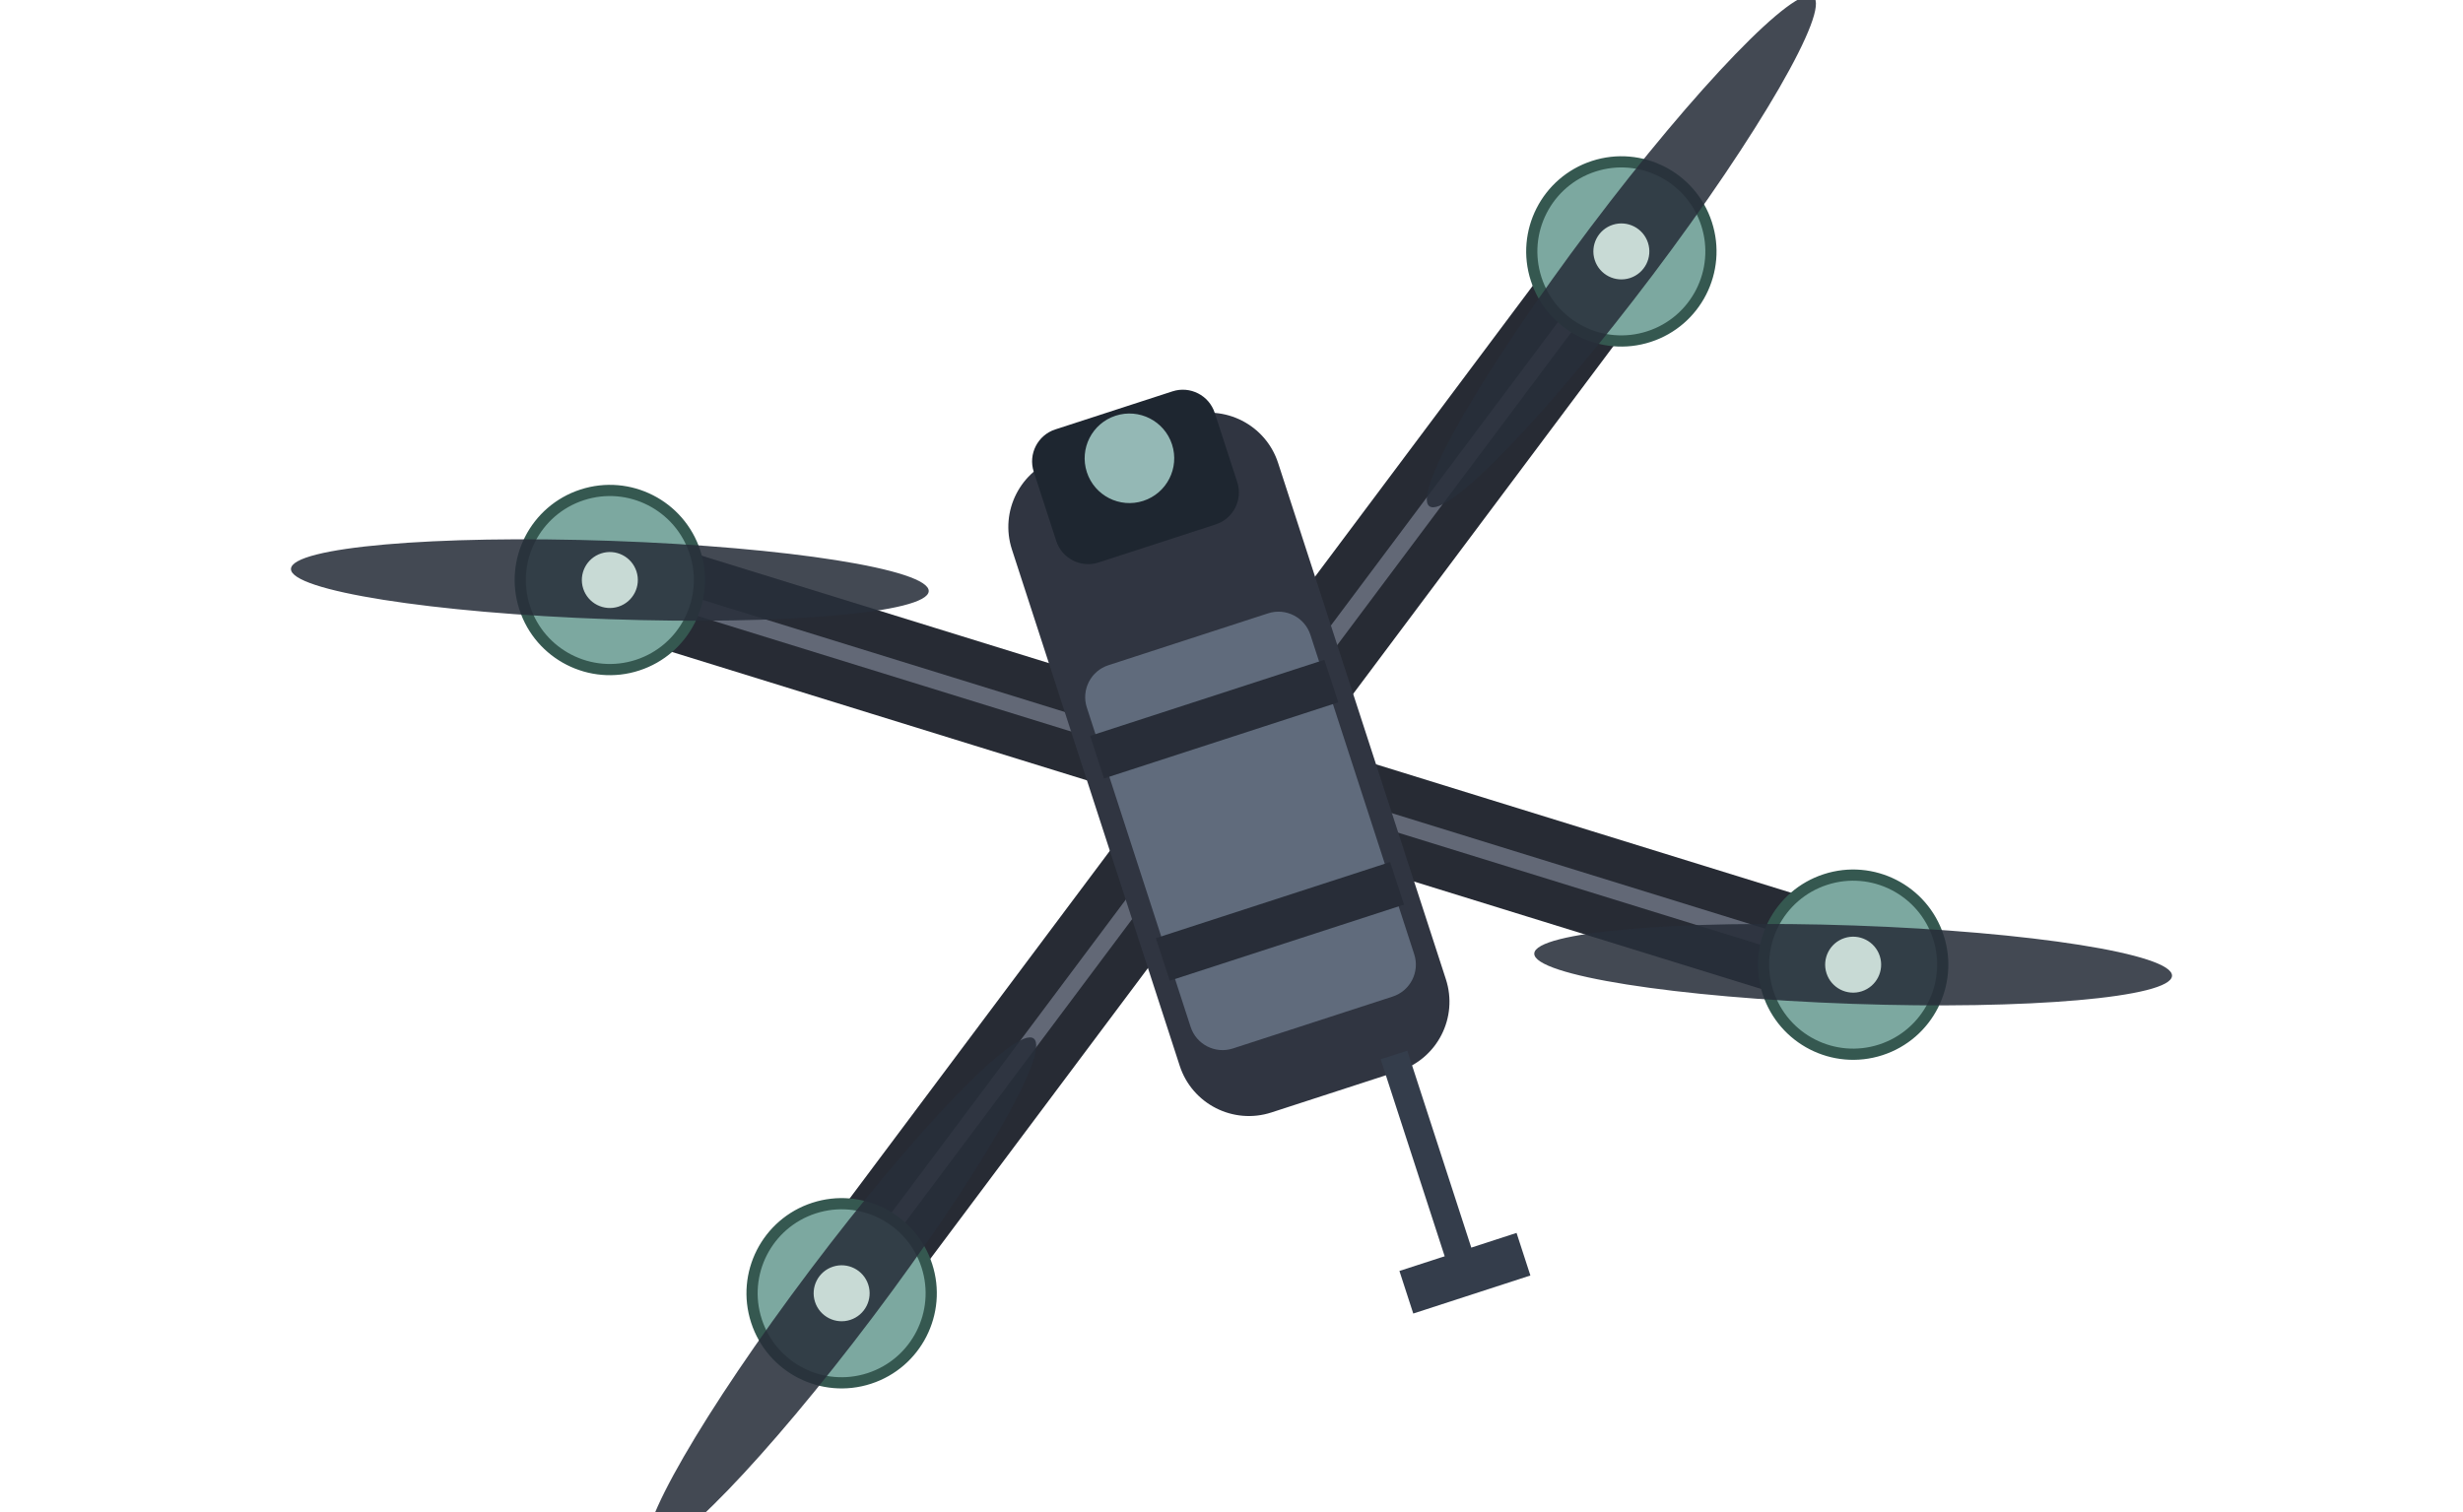
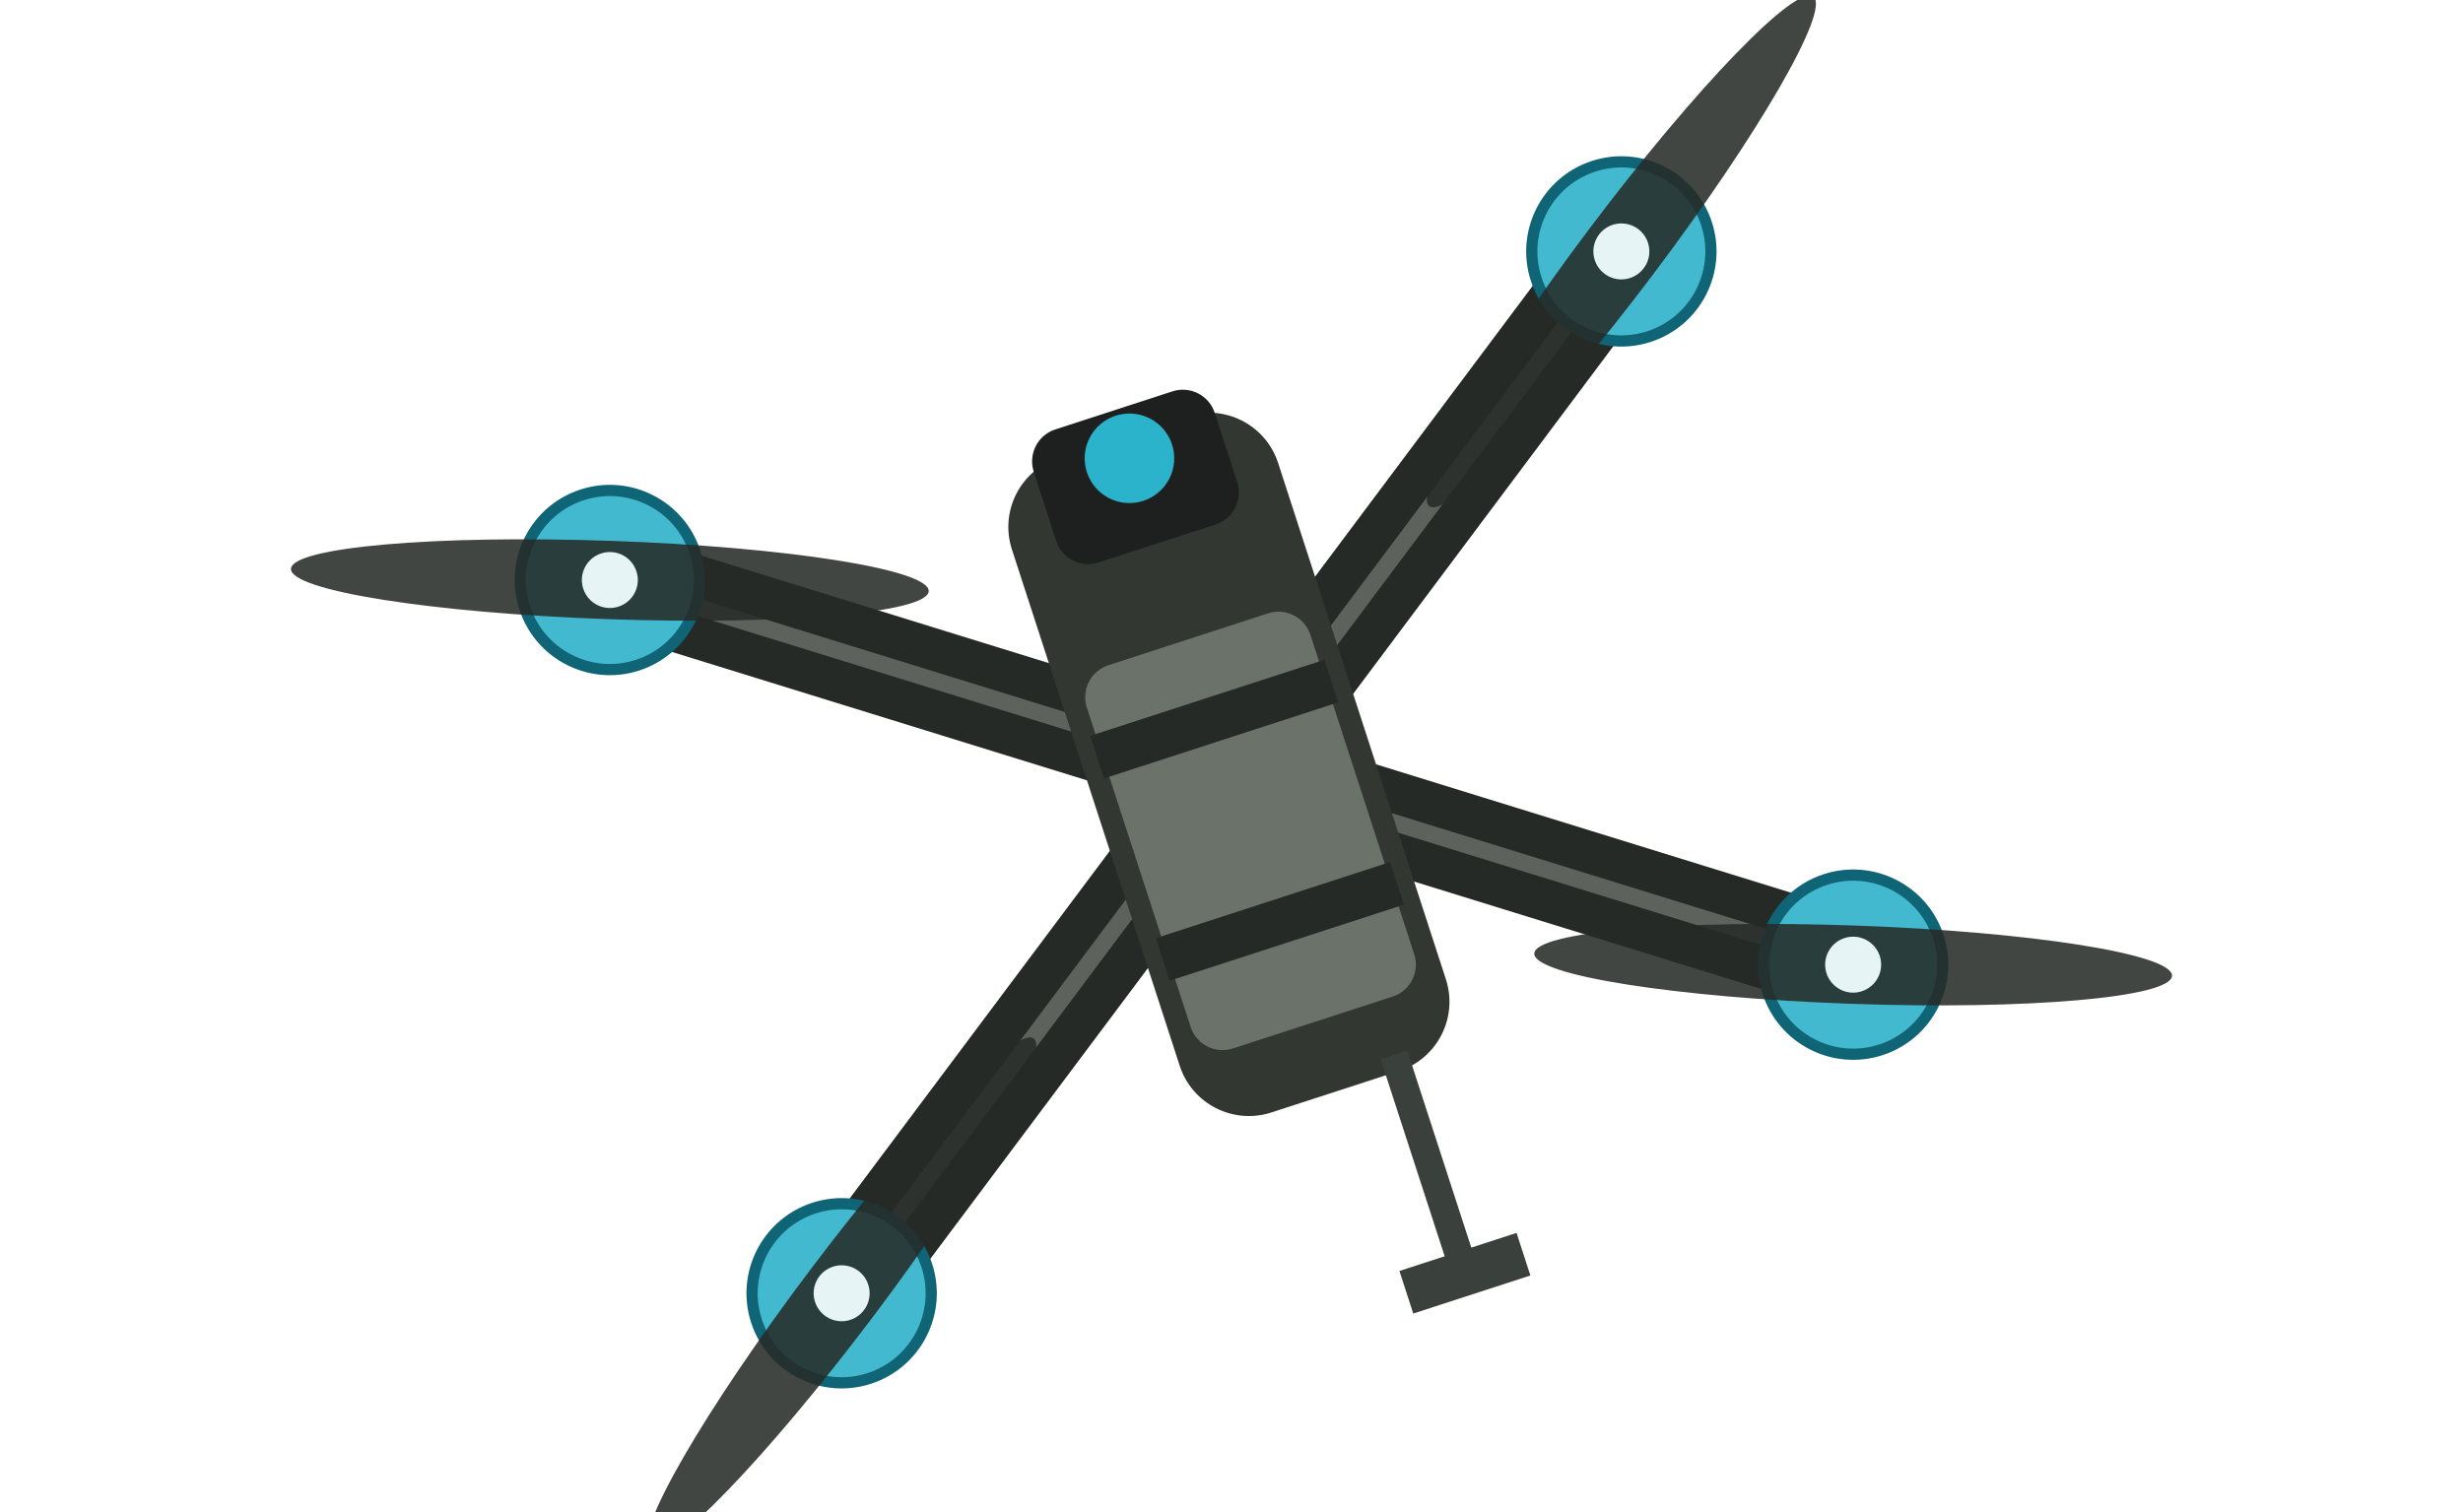
<svg xmlns="http://www.w3.org/2000/svg" viewBox="0 0 440 270" fill="none">
  <g transform="translate(220 138) rotate(-18)">
-     <path d="M-95-67 95 67M95-67-95 67" stroke="#272b34" stroke-width="18" />
-     <path d="M-95-67 95 67M95-67-95 67" stroke="#626876" stroke-width="3" />
-     <rect x="-25" y="-63" width="50" height="123" rx="13" fill="#303541" />
-     <rect x="-21" y="-25" width="42" height="72" rx="6" fill="#606b7c" />
-     <path d="M-22-10h44M-22 28h44" stroke="#282d38" stroke-width="8" />
-     <rect x="-17" y="-68" width="34" height="25" rx="6" fill="#1e2630" />
-     <circle cy="-59" r="8" fill="#94b8b5" />
-     <path d="M12 57v41" stroke="#343d4b" stroke-width="5" />
-     <path d="M1 98h22" stroke="#343d4b" stroke-width="8" />
-     <g fill="#7ca8a0" stroke="#355850" stroke-width="2">
+     <path d="M-95-67 95 67M95-67-95 67" stroke="#262a27" stroke-width="18" />
+     <path d="M-95-67 95 67M95-67-95 67" stroke="#5d635c" stroke-width="3" />
+     <rect x="-25" y="-63" width="50" height="123" rx="13" fill="#323732" />
+     <rect x="-21" y="-25" width="42" height="72" rx="6" fill="#6b726a" />
+     <path d="M-22-10h44M-22 28h44" stroke="#262a27" stroke-width="8" />
+     <rect x="-17" y="-68" width="34" height="25" rx="6" fill="#1d201e" />
+     <circle cy="-59" r="8" fill="#2bb3cc" />
+     <path d="M12 57v41" stroke="#3a403b" stroke-width="5" />
+     <path d="M1 98h22" stroke="#3a403b" stroke-width="8" />
+     <g fill="#43b9cf" stroke="#0f6475" stroke-width="2">
      <circle cx="-95" cy="-67" r="16" />
      <circle cx="95" cy="-67" r="16" />
      <circle cx="-95" cy="67" r="16" />
      <circle cx="95" cy="67" r="16" />
    </g>
-     <g fill="#272e3a" opacity=".87">
+     <g fill="#262a27" opacity=".87">
      <ellipse cx="-95" cy="-67" rx="57" ry="7" transform="rotate(20 -95 -67)" />
      <ellipse cx="95" cy="-67" rx="57" ry="7" transform="rotate(-35 95 -67)" />
      <ellipse cx="-95" cy="67" rx="57" ry="7" transform="rotate(-35 -95 67)" />
      <ellipse cx="95" cy="67" rx="57" ry="7" transform="rotate(20 95 67)" />
    </g>
-     <g fill="#c8dad5">
+     <g fill="#e6f4f6">
      <circle cx="-95" cy="-67" r="5" />
      <circle cx="95" cy="-67" r="5" />
      <circle cx="-95" cy="67" r="5" />
      <circle cx="95" cy="67" r="5" />
    </g>
  </g>
</svg>
